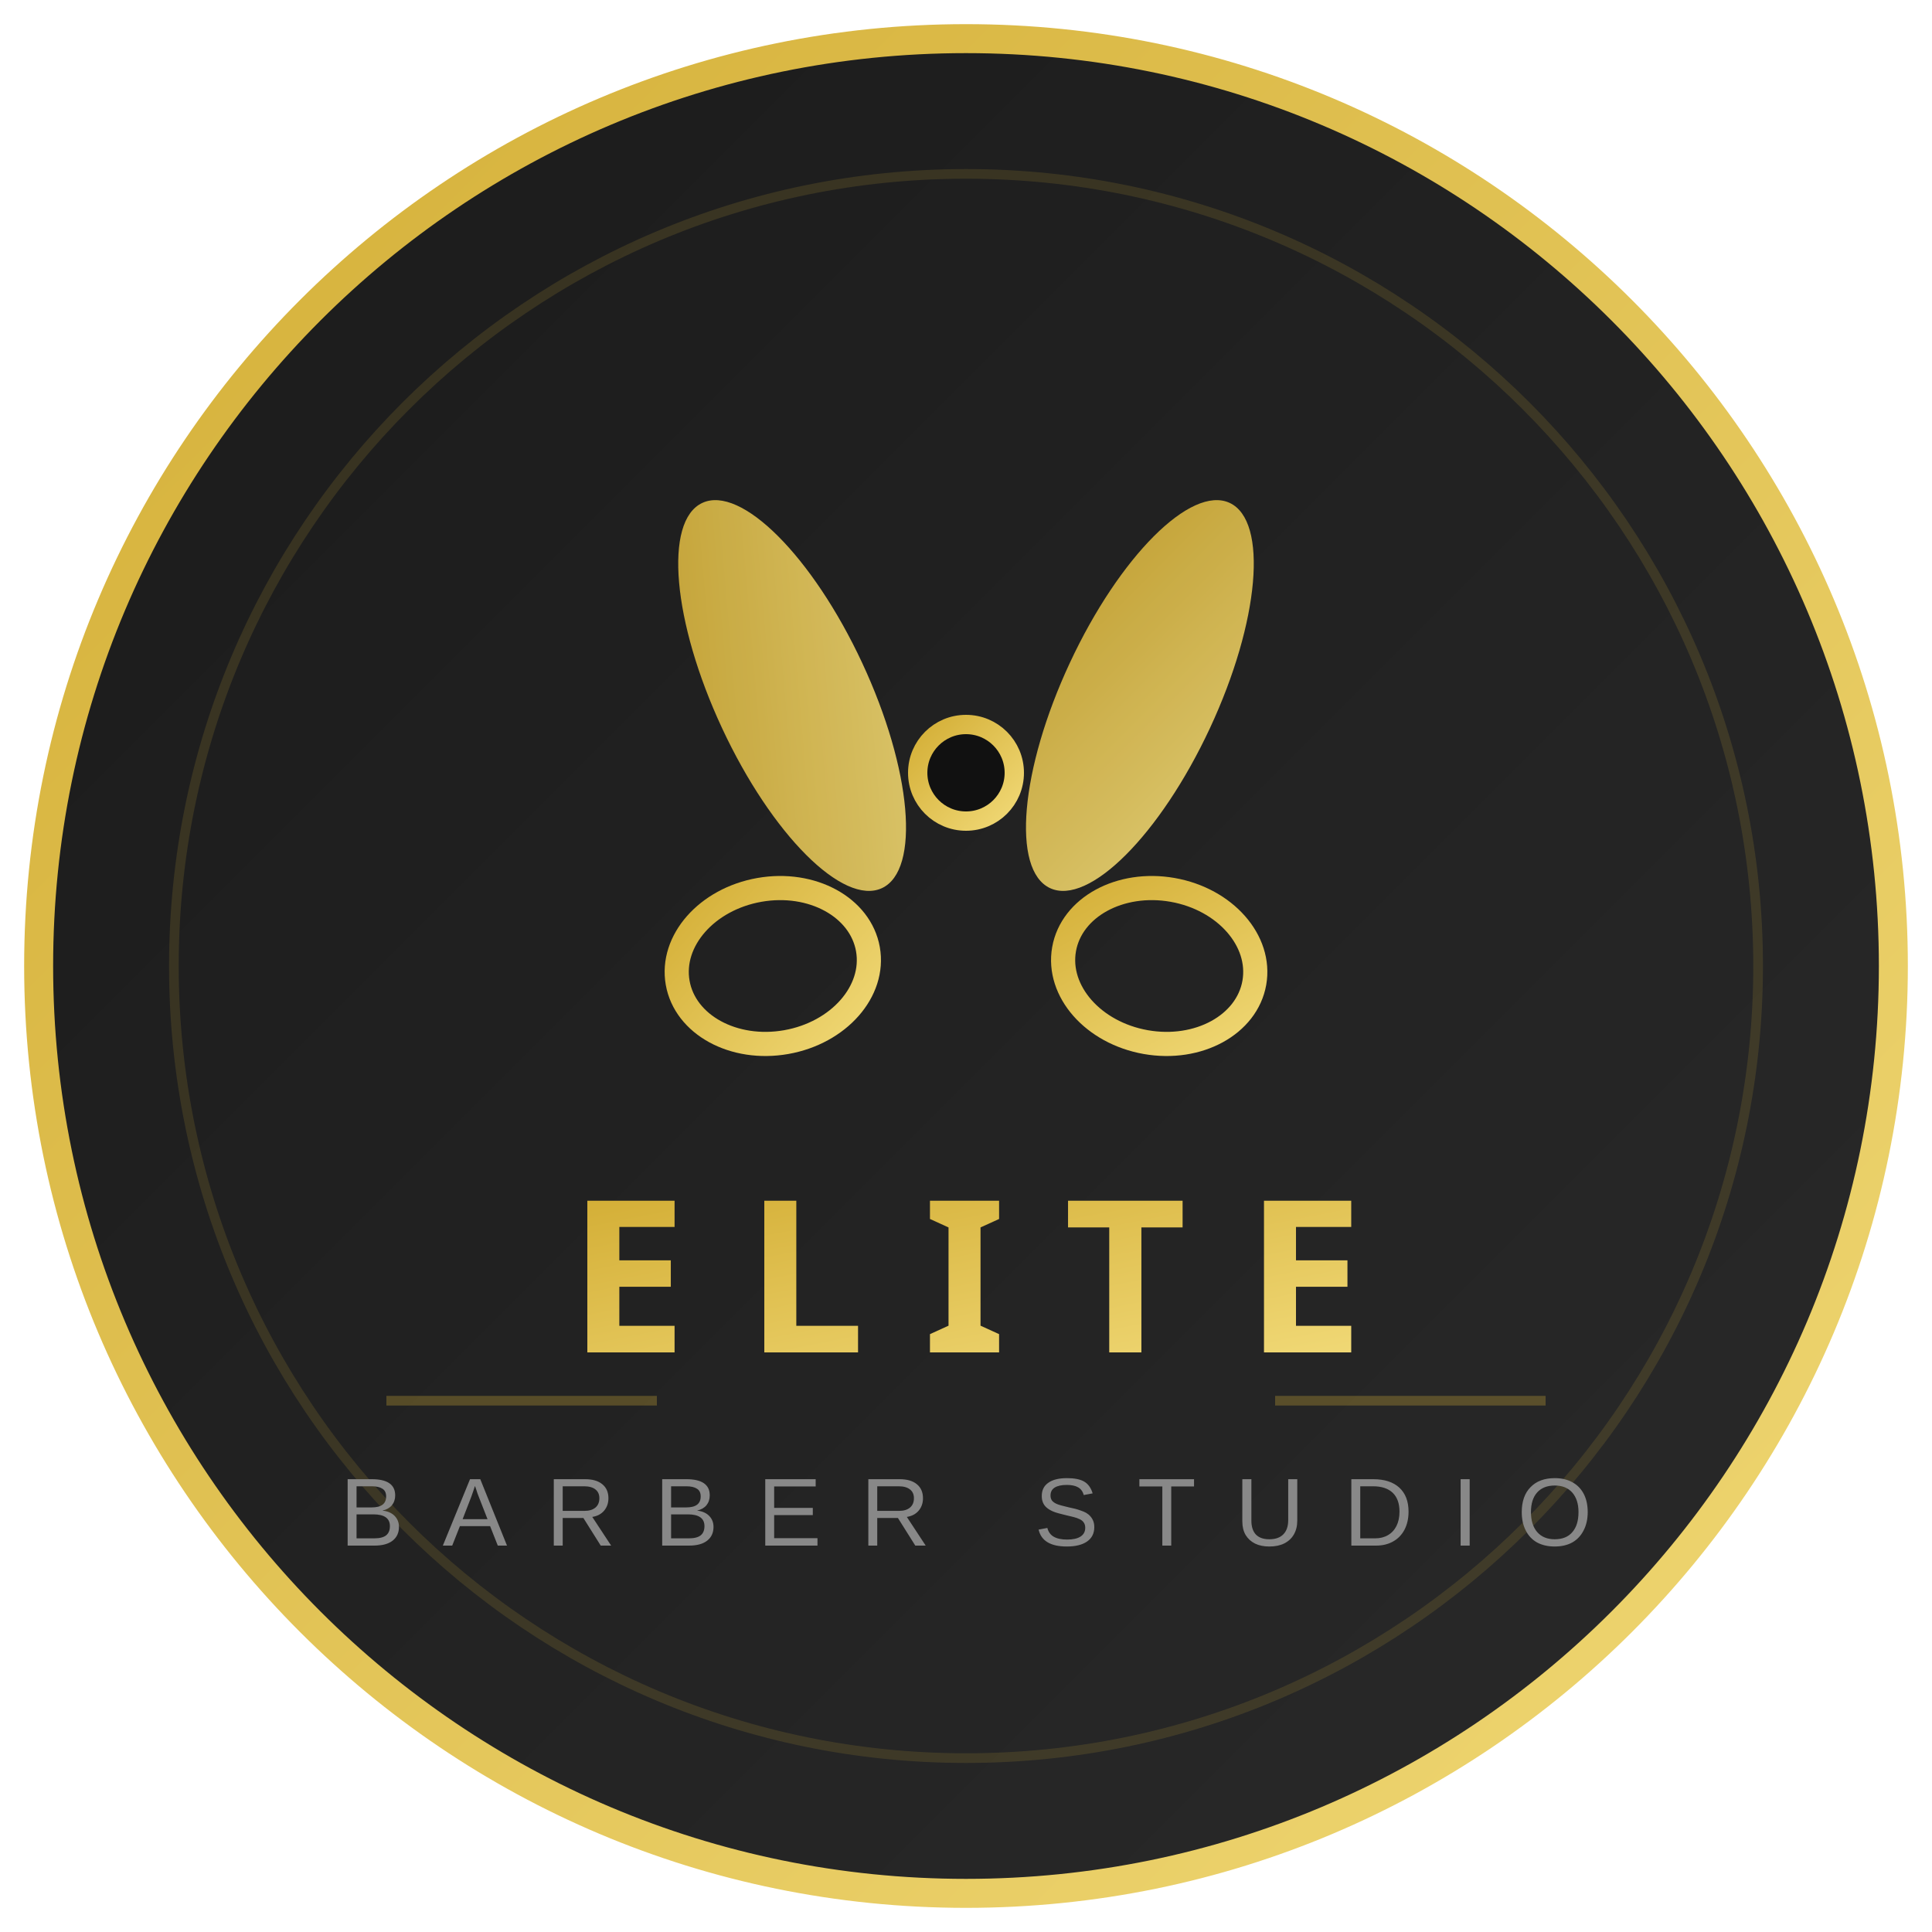
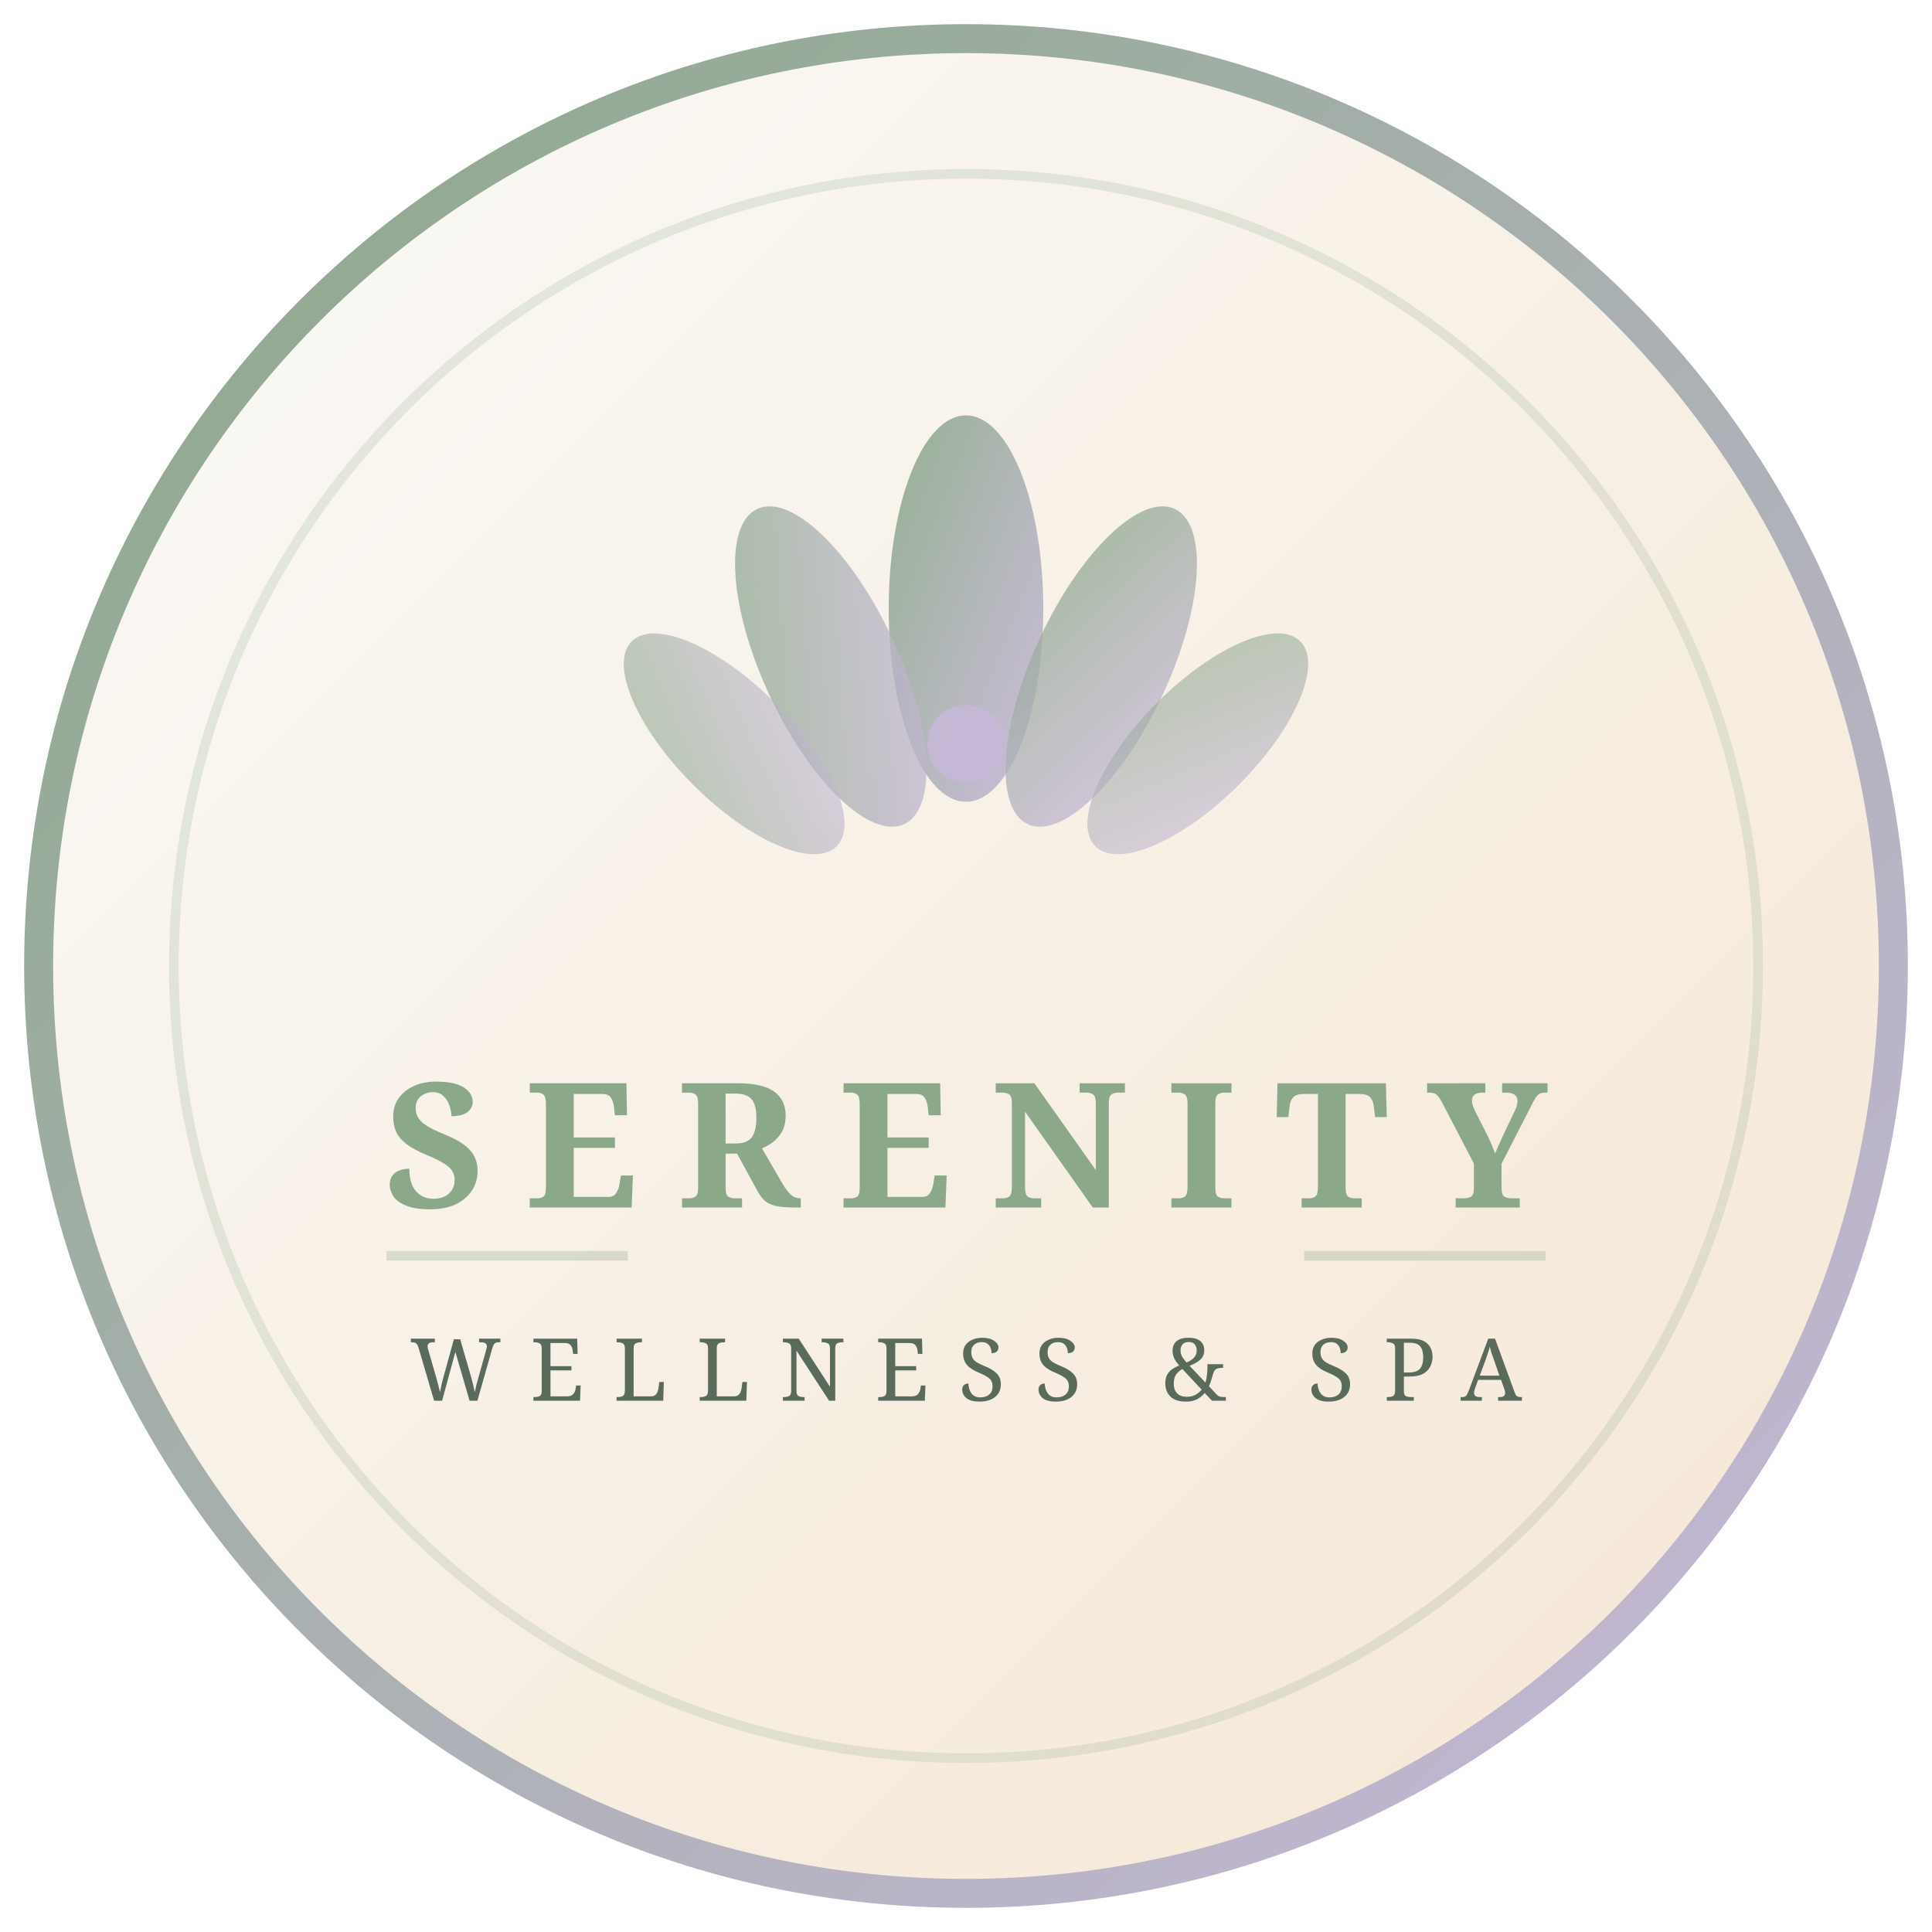
<svg xmlns="http://www.w3.org/2000/svg" viewBox="0 0 200 200" width="200" height="200">
  <defs>
-     <linearGradient id="gold" x1="0%" y1="0%" x2="100%" y2="100%">
-       <stop offset="0%" style="stop-color:#d4af37" />
-       <stop offset="100%" style="stop-color:#f0d875" />
+     <linearGradient id="sage" x1="0%" y1="0%" x2="100%" y2="100%">
+       <stop offset="0%" style="stop-color:#8BA888" />
+       <stop offset="100%" style="stop-color:#C8B8DB" />
    </linearGradient>
-     <linearGradient id="dark" x1="0%" y1="0%" x2="100%" y2="100%">
-       <stop offset="0%" style="stop-color:#1a1a1a" />
-       <stop offset="100%" style="stop-color:#2a2a2a" />
+     <linearGradient id="cream" x1="0%" y1="0%" x2="100%" y2="100%">
+       <stop offset="0%" style="stop-color:#FAFAF8" />
+       <stop offset="100%" style="stop-color:#F5E6D3" />
    </linearGradient>
  </defs>
-   <circle cx="100" cy="100" r="96" fill="url(#dark)" stroke="url(#gold)" stroke-width="3" />
-   <circle cx="100" cy="100" r="82" fill="none" stroke="rgba(212,175,55,0.15)" stroke-width="1" />
-   <g transform="translate(100,72)" fill="url(#gold)">
-     <ellipse cx="-18" cy="0" rx="8" ry="22" transform="rotate(-25,-18,0)" opacity="0.9" />
-     <ellipse cx="18" cy="0" rx="8" ry="22" transform="rotate(25,18,0)" opacity="0.9" />
-     <circle cx="0" cy="8" r="5" fill="#111" stroke="url(#gold)" stroke-width="2" />
-     <ellipse cx="-20" cy="28" rx="10" ry="8" fill="none" stroke="url(#gold)" stroke-width="2.5" transform="rotate(-10,-20,28)" />
-     <ellipse cx="20" cy="28" rx="10" ry="8" fill="none" stroke="url(#gold)" stroke-width="2.5" transform="rotate(10,20,28)" />
+   <circle cx="100" cy="100" r="96" fill="url(#cream)" stroke="url(#sage)" stroke-width="3" />
+   <circle cx="100" cy="100" r="82" fill="none" stroke="rgba(139,168,136,0.2)" stroke-width="1" />
+   <g transform="translate(100,75)" fill="url(#sage)">
+     <ellipse cx="0" cy="-12" rx="8" ry="20" opacity="0.9" />
+     <ellipse cx="-14" cy="-6" rx="7" ry="18" transform="rotate(-25,-14,-6)" opacity="0.75" />
+     <ellipse cx="-24" cy="2" rx="6" ry="15" transform="rotate(-45,-24,2)" opacity="0.6" />
+     <ellipse cx="14" cy="-6" rx="7" ry="18" transform="rotate(25,14,-6)" opacity="0.75" />
+     <ellipse cx="24" cy="2" rx="6" ry="15" transform="rotate(45,24,2)" opacity="0.6" />
+     <circle cx="0" cy="2" r="4" fill="#C8B8DB" opacity="0.8" />
  </g>
-   <text x="100" y="140" text-anchor="middle" font-family="'Arial Black',sans-serif" font-size="22" font-weight="900" fill="url(#gold)" letter-spacing="6">ELITE</text>
-   <text x="100" y="160" text-anchor="middle" font-family="Arial,sans-serif" font-size="10" fill="#888" letter-spacing="4">BARBER STUDIO</text>
-   <line x1="40" y1="145" x2="68" y2="145" stroke="rgba(212,175,55,0.3)" stroke-width="1" />
-   <line x1="132" y1="145" x2="160" y2="145" stroke="rgba(212,175,55,0.3)" stroke-width="1" />
+   <text x="100" y="125" text-anchor="middle" font-family="Georgia,serif" font-size="18" font-weight="600" fill="#8BA888" letter-spacing="4">SERENITY</text>
+   <text x="100" y="145" text-anchor="middle" font-family="Georgia,serif" font-size="9" fill="#5A6B5C" letter-spacing="3">WELLNESS &amp; SPA</text>
+   <line x1="40" y1="130" x2="65" y2="130" stroke="rgba(139,168,136,0.3)" stroke-width="1" />
+   <line x1="135" y1="130" x2="160" y2="130" stroke="rgba(139,168,136,0.3)" stroke-width="1" />
</svg>
